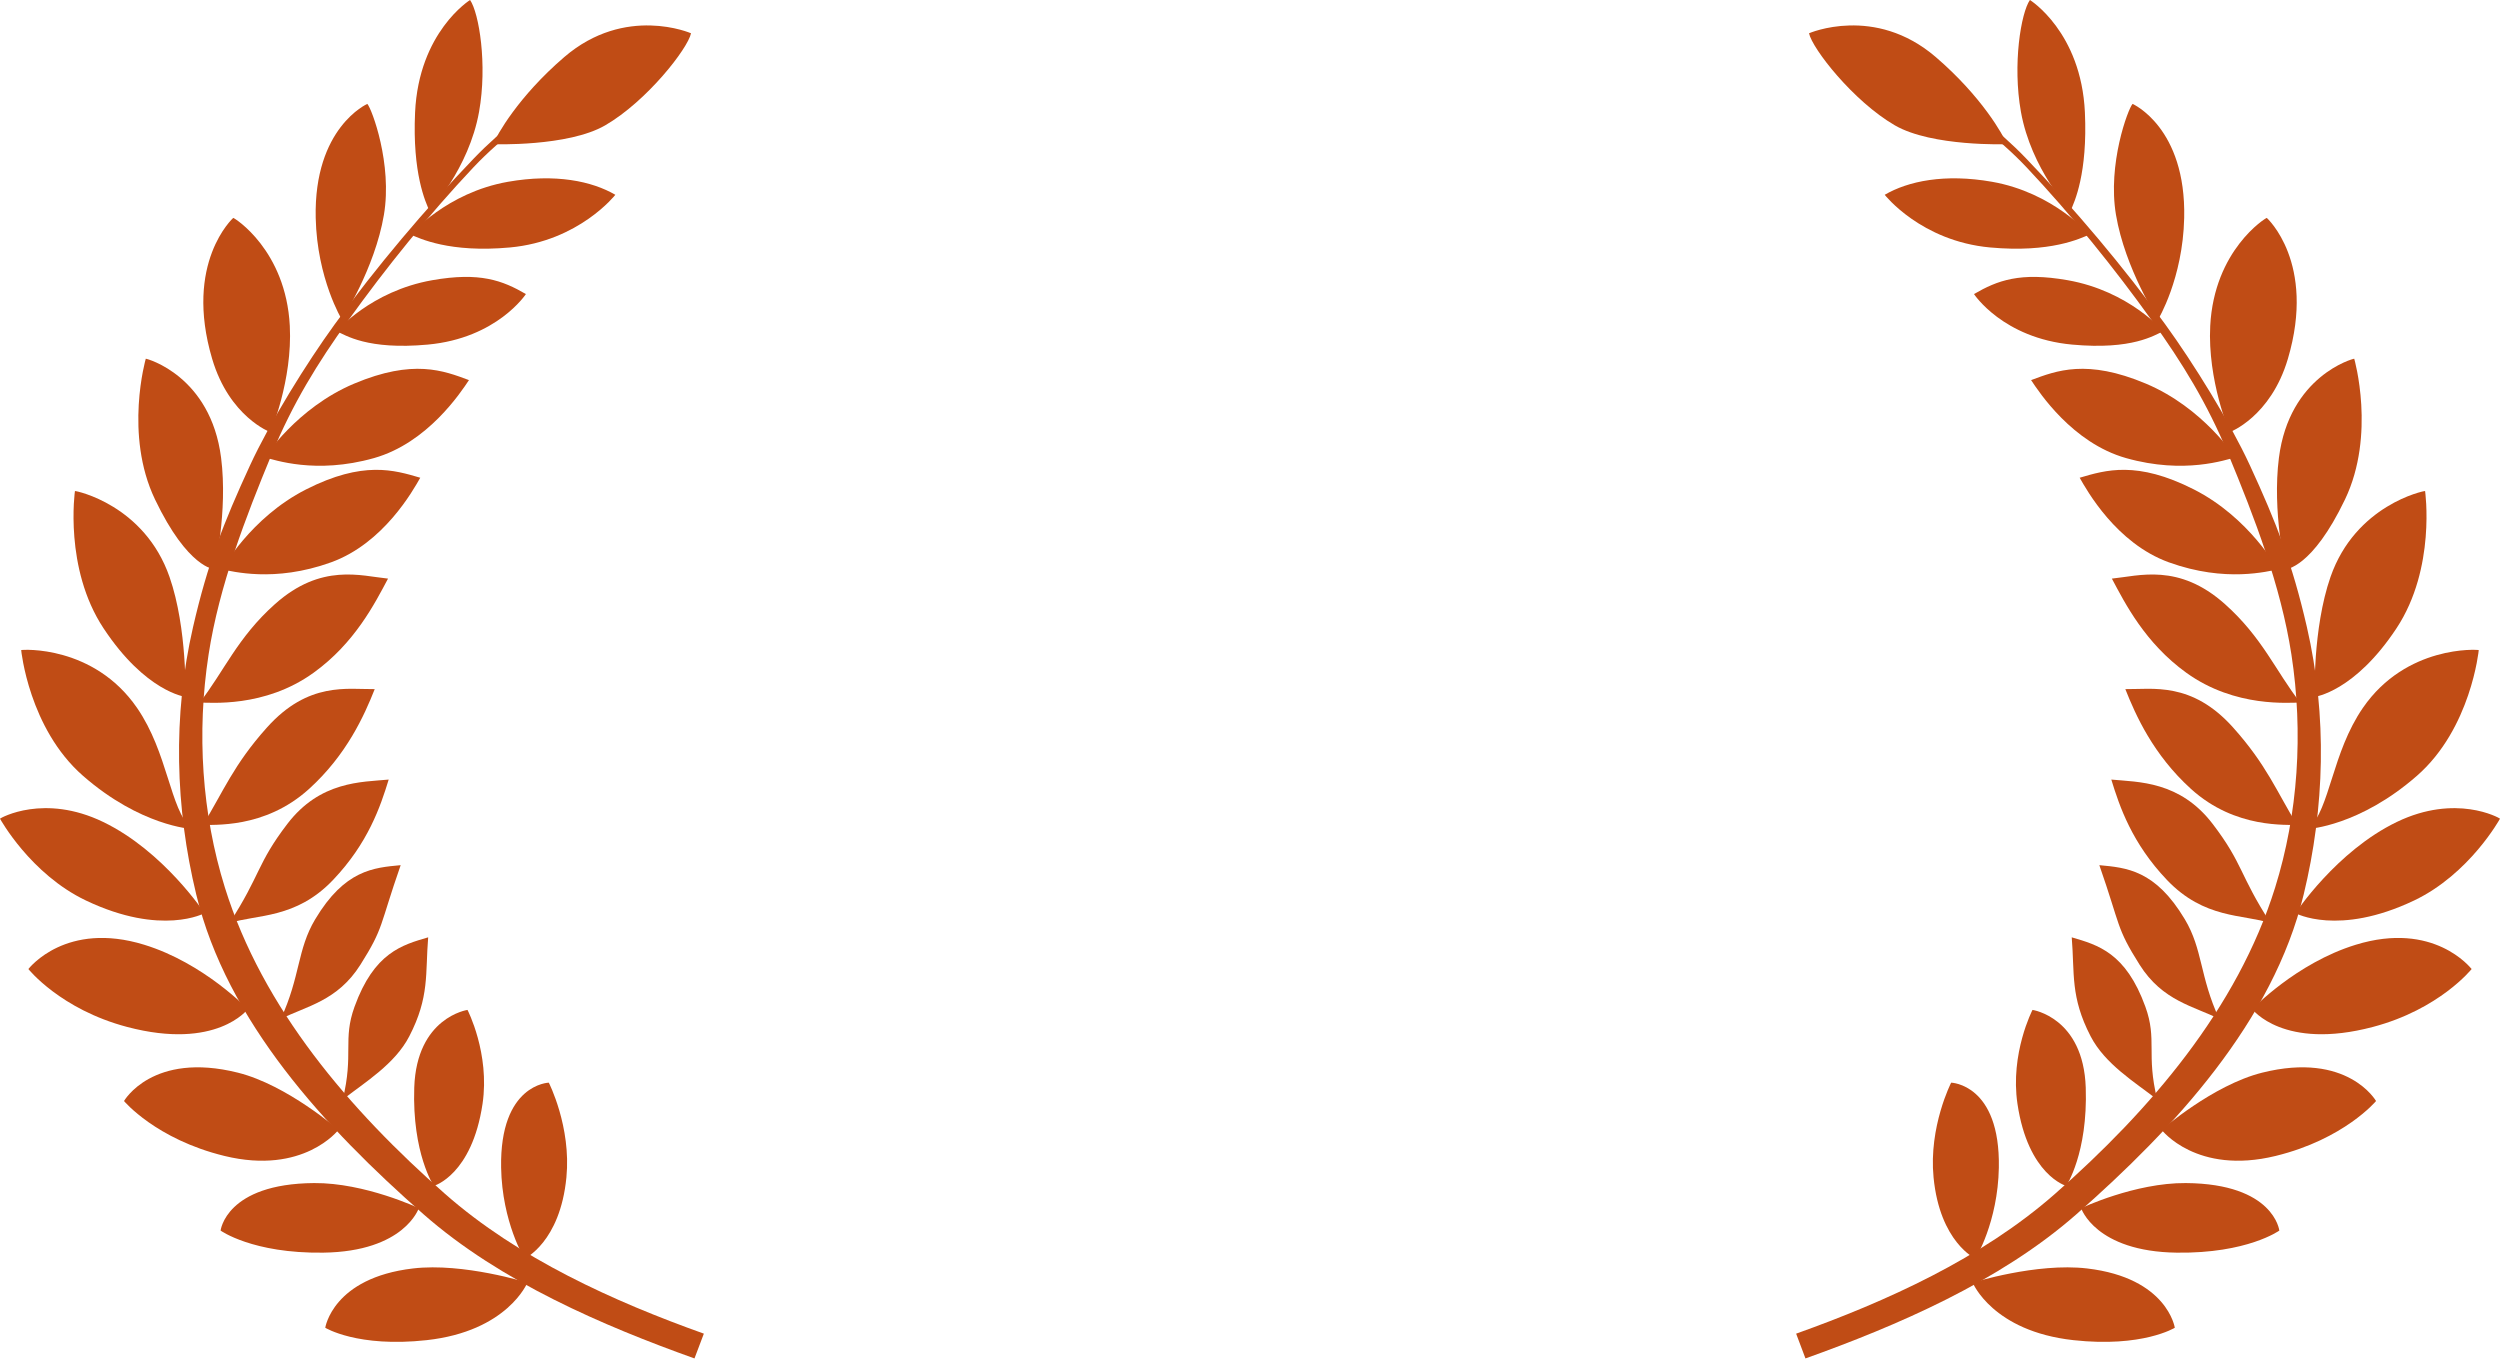
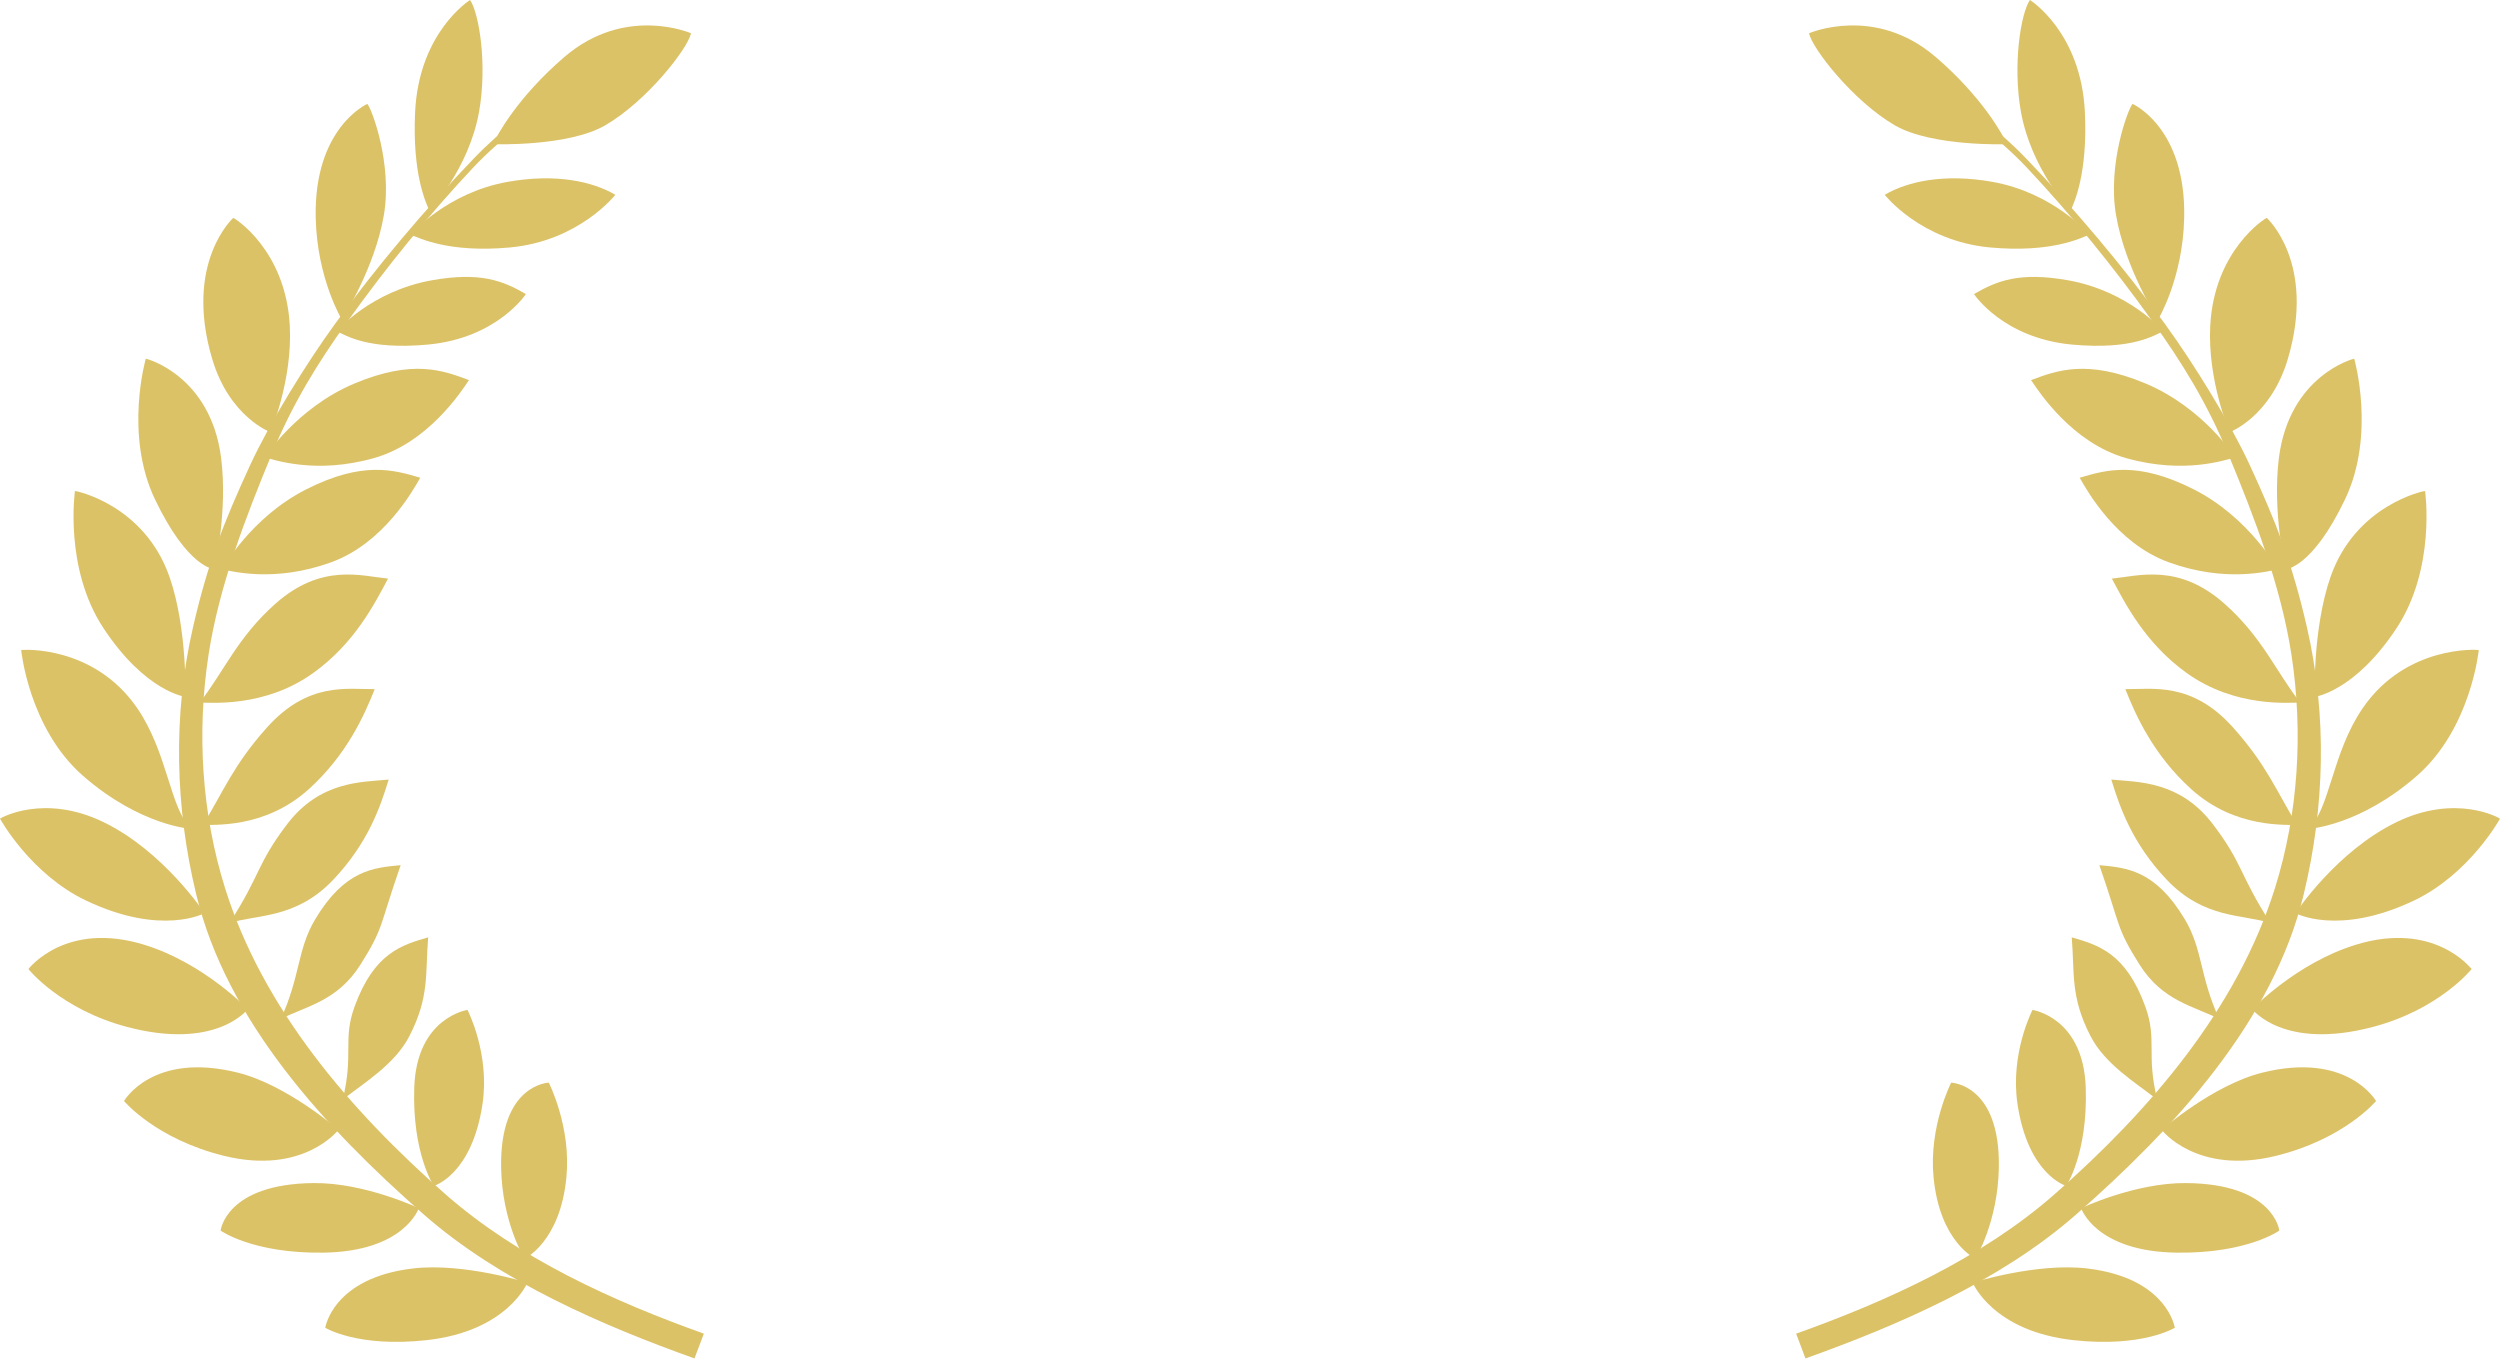
<svg xmlns="http://www.w3.org/2000/svg" id="svg2" viewBox="0 0 1475.4 801.7" version="1.1" preserveAspectRatio="xMinYMin">
  <defs id="defs55" />
-   <path id="path3035" style="block-progression:tb;text-indent:0;color:#000000;text-transform:none;fill:#c04c15;fill-opacity:1" d="m334.46 49.002c-18.278 12.277-38.479 27.48-54.76 44.437-28.887 30.086-57.536 64.004-82.159 97.941-16.634 22.926-38.215 57.715-50.006 83.305-15.691 34.056-24.985 57.915-33.597 95.332-12.132 52.713-10.459 106.81 1.863 157.81 18.129 75.031 76.15 137.81 134.13 188.77 45.358 39.863 106.34 65.942 159.92 85.098l5.536-14.63c-53.09-18.97-109.36-44.31-152.83-82.56-55.92-49.21-107.57-109.22-129.85-180.73-13.57-43.53-16.72-91.29-9.6-137.54 6.237-40.516 21.918-81.121 37.193-118.04 12.558-30.349 27.2-53.991 45.06-78.892 22.645-31.574 47.529-62.365 73.981-90.48 17.123-18.199 40.023-34.629 58.415-46.982z" />
-   <path id="path3809" style="fill:#c04c15;fill-opacity:1" d="m311.24 756.98s-37.634-11.898-67.5-8.393c-47.415 5.564-51.786 35-51.786 35s19.022 11.809 59.821 7.321c47.796-5.257 59.464-33.929 59.464-33.929z" />
-   <path id="path3811" style="fill:#c04c15;fill-opacity:1" d="m247.15 713.02s-31.716-15.044-61.786-14.821c-52.058 0.386-55.179 28.036-55.179 28.036s18.843 13.595 60.536 13.036c48.08-0.645 56.429-26.25 56.429-26.25z" />
-   <path id="path3813" style="fill:#c04c15;fill-opacity:1" d="m199.74 666.79s-30.157-26.43-59.326-33.739c-50.498-12.653-67.224 16.73-67.224 16.73s18.771 22.52 59.277 32.411c46.711 11.406 67.273-15.402 67.273-15.402z" />
-   <path id="path3815" style="fill:#c04c15;fill-opacity:1" d="m146.2 595.58s-25.79-27.185-61.094-38.032c-46.073-14.156-67.729 13.636-68.361 14.331 0 0 18.879 23.762 58.267 34.179 52.832 13.973 71.188-10.478 71.188-10.478z" />
-   <path id="path3817" style="fill:#c04c15;fill-opacity:1" d="m120.7 538.91s-24.019-36.576-59.844-53.84c-34.801-16.78-60.225-2.49-60.856-1.93 0 0 17.877 32.67 50.767 48.325 44.687 21.271 69.938 7.441 69.938 7.441z" />
-   <path id="path3819" style="fill:#c04c15;fill-opacity:1" d="m112.96 489.18c-12.82-12.06-13.775-44.84-32.099-71.44-25.563-37.11-67.73-34.42-68.361-34.07 0 0 4.514 46.234 36.481 74.178 33.973 29.697 63.978 31.335 63.978 31.335z" />
-   <path id="path3821" style="fill:#c04c15;fill-opacity:1" d="m109.42 411.25s1.244-40.185-9.352-70.701c-14.783-42.569-55.138-50.926-55.839-50.759 0 0-6.544 45.519 16.848 80.952 24.861 37.657 48.344 40.507 48.344 40.507z" />
-   <path id="path3823" style="fill:#c04c15;fill-opacity:1" d="m126.51 335.94s8.05-33.735 3.972-65.78c-6.146-48.297-43.73-58.521-44.448-58.451 0 0-12.884 44.733 5.445 83.031 19.479 40.702 35.031 41.2 35.031 41.2z" />
-   <path id="path3830" style="fill:#c04c15;fill-opacity:1" d="m159.62 255.08s13.089-30.516 11.412-62.775c-2.328-44.771-32.665-63.685-33.385-63.711 0 0-29.251 26.374-12.451 83.145 10.191 34.437 34.425 43.342 34.425 43.342z" />
-   <path id="path3832" style="fill:#c04c15;fill-opacity:1" d="m201.74 188.6s19.451-29.962 24.832-61.814c5.052-29.903-7.08-62.481-9.789-65.475 0 0-31.65 13.91-30.465 67.294 0.797 35.905 15.422 59.995 15.422 59.995z" />
-   <path id="path3834" style="fill:#c04c15;fill-opacity:1" d="m253.49 124.45s23.192-24.697 29.233-58.466c5-27.984-0.04-58.394-5.31-65.984 0 0-30.25 18.795-32.448 66.327-1.659 35.875 6.126 52.95 8.525 58.127z" />
-   <path id="path3836" style="fill:#c04c15;fill-opacity:1" d="m291.03 85.107s44.199 1.597 66.166-11.157c24.589-14.276 48.719-45.263 50.623-54.309 0 0-38.712-16.975-74.806 14.032-27.242 23.402-39.862 46.137-41.983 51.434z" />
-   <path id="path3838" style="fill:#c04c15;fill-opacity:1" d="m242.33 138.43s21.141-24.752 57.469-31.147c28.002-4.929 49.529-0.378 63.35 7.675 0 0-21.322 27.318-62.19 31.084-35.762 3.295-53.376-5.385-58.63-7.612z" />
-   <path id="path3840" style="fill:#c04c15;fill-opacity:1" d="m198.64 195.5s20.13-23.742 56.459-30.136c28.002-4.929 41.448 0.127 55.269 8.18 0 0-17.029 26.056-57.897 29.821-35.762 3.295-48.578-5.638-53.832-7.865z" />
-   <path id="path3842" style="fill:#c04c15;fill-opacity:1" d="m156.23 269.95s18.805-29.262 52.808-43.562c34.843-14.654 52.739-7.657 67.725-2.063-4.779 7.169-24.337 37.05-56.046 46.02-34.557 9.776-58.932 0.909-64.487-0.396z" />
-   <path id="path3844" style="fill:#c04c15;fill-opacity:1" d="m131.06 336.07s16.664-30.532 49.556-47.228c33.706-17.109 52.056-11.41 67.404-6.902-4.254 7.492-21.624 38.696-52.61 49.912-33.77 12.223-58.716 5.122-64.35 4.219z" />
-   <path id="path3846" style="fill:#c04c15;fill-opacity:1" d="m117.84 414.65c14.421-18.489 22.261-38.366 44.449-58.149 27.336-24.373 50.792-16.603 66.711-15.029-7.837 14.719-19.603 38.003-43.92 55.546-29.126 21.011-61.536 17.473-67.24 17.633z" />
-   <path id="path3848" style="fill:#c04c15;fill-opacity:1" d="m119.63 487.05c12.262-19.986 18.081-35.565 37.916-57.707 24.437-27.278 47.605-22.435 63.6-22.652-6.14 15.503-16.49 38.695-38.692 58.849-26.592 24.138-57.175 20.713-62.824 21.51z" />
-   <path id="path3850" style="fill:#c04c15;fill-opacity:1" d="m135.4 544.78c18.448-28.481 16.12-34.927 34.176-58.542 19.392-25.362 43.885-24.665 59.811-26.165-4.877 15.946-12.165 37.517-32.837 59.237-22.045 23.163-44.975 20.181-61.149 25.47z" />
-   <path id="path3852" style="fill:#c04c15;fill-opacity:1" d="m165.71 601.35c11.63-25.198 9.622-40.933 20.286-58.794 17.442-29.213 34.541-30.474 50.467-31.973-12.703 36.396-9.762 36.564-23.746 58.732-13.607 21.571-32.096 24.474-47.007 32.036z" />
-   <path id="path3854" style="fill:#c04c15;fill-opacity:1" d="m202.25 648.92c6.628-26.95-0.102-35.197 6.973-54.76 11.571-31.996 28.119-36.484 43.469-40.983-1.765 21.479 0.9 35.106-11.139 58.387-8.502 16.44-26.101 27.098-39.303 37.356z" />
-   <path id="path3856" style="fill:#c04c15;fill-opacity:1" d="m275.9 596.01s13.293 25.664 8.877 55.408c-6.256 42.144-28.777 48.458-28.777 48.458s-12.827-19.155-11.523-58.022c1.392-41.516 31.423-45.845 31.423-45.845z" />
-   <path id="path3858" style="fill:#c04c15;fill-opacity:1" d="m323.88 638.94s13.303 25.984 10.393 55.914c-3.731 38.356-24.736 47.953-24.736 47.953s-13.232-21.412-13.796-53.728c-0.86-49.346 28.14-50.138 28.14-50.138z" />
-   <path id="path3862" style="block-progression:tb;text-indent:0;color:#000000;text-transform:none;fill:#c04c15;fill-opacity:1" d="m1140.9 49.002c18.278 12.277 38.479 27.48 54.76 44.437 28.887 30.086 57.536 64.004 82.159 97.941 16.634 22.926 38.215 57.715 50.006 83.305 15.691 34.056 24.985 57.915 33.597 95.332 12.132 52.713 10.46 106.81-1.863 157.81-18.129 75.031-76.15 137.81-134.13 188.77-45.358 39.863-106.34 65.942-159.92 85.098l-5.5-14.62c53.098-18.982 109.37-44.319 152.84-82.572 55.917-49.203 107.56-109.21 129.85-180.73 13.566-43.531 16.716-91.295 9.597-137.54-6.237-40.516-21.918-81.121-37.193-118.04-12.558-30.349-27.2-53.991-45.06-78.892-22.645-31.574-47.529-62.365-73.981-90.48-17.123-18.199-40.023-34.629-58.415-46.982z" />
-   <path id="path3864" style="fill:#c04c15;fill-opacity:1" d="m1164.2 756.98s37.634-11.898 67.5-8.393c47.415 5.564 51.786 35 51.786 35s-19.022 11.809-59.822 7.321c-47.796-5.257-59.464-33.929-59.464-33.929z" />
-   <path id="path3866" style="fill:#c04c15;fill-opacity:1" d="m1228.2 713.02s31.716-15.044 61.786-14.821c52.058 0.386 55.179 28.036 55.179 28.036s-18.843 13.595-60.536 13.036c-48.08-0.645-56.429-26.25-56.429-26.25z" />
-   <path id="path3868" style="fill:#c04c15;fill-opacity:1" d="m1275.7 666.79s30.157-26.43 59.326-33.739c50.498-12.653 67.224 16.73 67.224 16.73s-18.771 22.52-59.277 32.411c-46.711 11.406-67.273-15.402-67.273-15.402z" />
-   <path id="path3870" style="fill:#c04c15;fill-opacity:1" d="m1329.2 595.58s25.79-27.185 61.094-38.032c46.073-14.156 67.729 13.636 68.361 14.331 0 0-18.879 23.762-58.266 34.179-52.832 13.973-71.188-10.478-71.188-10.478z" />
-   <path id="path3872" style="fill:#c04c15;fill-opacity:1" d="m1354.7 538.91s24.019-36.576 59.844-53.84c34.806-16.774 60.229-2.489 60.861-1.926 0 0-17.877 32.67-50.767 48.325-44.687 21.271-69.938 7.441-69.938 7.441z" />
-   <path id="path3874" style="fill:#c04c15;fill-opacity:1" d="m1362.4 489.18c12.817-12.059 13.774-44.838 32.098-71.441 25.563-37.111 67.729-34.419 68.36-34.072 0 0-4.514 46.234-36.481 74.178-33.973 29.697-63.978 31.335-63.978 31.335z" />
-   <path id="path3876" style="fill:#c04c15;fill-opacity:1" d="m1366 411.25s-1.244-40.185 9.352-70.701c14.783-42.569 55.138-50.926 55.839-50.759 0 0 6.544 45.519-16.848 80.952-24.86 37.657-48.344 40.507-48.344 40.507z" />
-   <path id="path3878" style="fill:#c04c15;fill-opacity:1" d="m1348.9 335.94s-8.05-33.735-3.972-65.78c6.146-48.297 43.73-58.521 44.448-58.451 0 0 12.884 44.733-5.445 83.031-19.479 40.702-35.031 41.2-35.031 41.2z" />
-   <path id="path3880" style="fill:#c04c15;fill-opacity:1" d="m1315.8 255.08s-13.089-30.516-11.412-62.775c2.328-44.771 32.665-63.685 33.385-63.711 0 0 29.251 26.374 12.451 83.145-10.191 34.437-34.425 43.342-34.425 43.342z" />
-   <path id="path3882" style="fill:#c04c15;fill-opacity:1" d="m1273.6 188.6s-19.451-29.962-24.832-61.814c-5.052-29.903 7.08-62.481 9.789-65.475 0 0 31.65 13.91 30.465 67.294-0.797 35.905-15.422 59.995-15.422 59.995z" />
-   <path id="path3884" style="fill:#c04c15;fill-opacity:1" d="m1221.9 124.45s-23.192-24.697-29.233-58.466c-5.007-27.989 0.034-58.399 5.31-65.989 0 0 30.25 18.795 32.448 66.327 1.659 35.875-6.126 52.95-8.525 58.127z" />
-   <path id="path3886" style="fill:#c04c15;fill-opacity:1" d="m1184.4 85.107s-44.199 1.597-66.166-11.157c-24.589-14.276-48.719-45.263-50.623-54.309 0 0 38.712-16.975 74.806 14.032 27.242 23.402 39.862 46.137 41.983 51.434z" />
-   <path id="path3888" style="fill:#c04c15;fill-opacity:1" d="m1233.1 138.43s-21.141-24.752-57.469-31.147c-28.002-4.929-49.529-0.378-63.35 7.675 0 0 21.322 27.318 62.19 31.084 35.762 3.295 53.376-5.385 58.63-7.612z" />
-   <path id="path3890" style="fill:#c04c15;fill-opacity:1" d="m1276.7 195.5s-20.13-23.742-56.459-30.136c-28.002-4.929-41.448 0.127-55.269 8.18 0 0 17.029 26.056 57.897 29.821 35.762 3.295 48.578-5.638 53.832-7.865z" />
-   <path id="path3892" style="fill:#c04c15;fill-opacity:1" d="m1319.2 269.95s-18.805-29.262-52.808-43.562c-34.843-14.654-52.739-7.657-67.725-2.063 4.779 7.169 24.337 37.05 56.046 46.02 34.557 9.776 58.932 0.909 64.487-0.396z" />
-   <path id="path3894" style="fill:#c04c15;fill-opacity:1" d="m1344.3 336.07s-16.664-30.532-49.556-47.228c-33.706-17.109-52.056-11.41-67.404-6.902 4.254 7.492 21.624 38.696 52.61 49.912 33.77 12.223 58.716 5.122 64.35 4.219z" />
-   <path id="path3896" style="fill:#c04c15;fill-opacity:1" d="m1357.5 414.65c-14.421-18.489-22.261-38.366-44.449-58.149-27.336-24.373-50.792-16.603-66.711-15.029 7.837 14.719 19.603 38.003 43.92 55.546 29.126 21.011 61.536 17.473 67.24 17.633z" />
-   <path id="path3898" style="fill:#c04c15;fill-opacity:1" d="m1355.8 487.05c-12.262-19.986-18.081-35.565-37.916-57.707-24.437-27.278-47.605-22.435-63.6-22.652 6.14 15.503 16.49 38.695 38.692 58.849 26.592 24.138 57.174 20.713 62.824 21.51z" />
-   <path id="path3900" style="fill:#c04c15;fill-opacity:1" d="m1340 544.78c-18.448-28.481-16.12-34.927-34.176-58.542-19.392-25.362-43.885-24.665-59.811-26.165 4.877 15.946 12.166 37.517 32.837 59.237 22.045 23.163 44.975 20.181 61.149 25.47z" />
-   <path id="path3902" style="fill:#c04c15;fill-opacity:1" d="m1309.7 601.35c-11.63-25.198-9.622-40.933-20.286-58.794-17.442-29.213-34.541-30.474-50.467-31.973 12.703 36.396 9.762 36.564 23.746 58.732 13.607 21.571 32.096 24.474 47.007 32.036z" />
-   <path id="path3904" style="fill:#c04c15;fill-opacity:1" d="m1273.1 648.92c-6.628-26.95 0.102-35.197-6.973-54.76-11.571-31.996-28.119-36.484-43.469-40.983 1.765 21.479-0.9 35.106 11.139 58.387 8.502 16.44 26.101 27.098 39.303 37.356z" />
-   <path id="path3906" style="fill:#c04c15;fill-opacity:1" d="m1199.5 596.01s-13.293 25.664-8.877 55.408c6.256 42.144 28.777 48.458 28.777 48.458s12.827-19.155 11.523-58.022c-1.393-41.516-31.423-45.845-31.423-45.845z" />
-   <path id="path3908" style="fill:#c04c15;fill-opacity:1" d="m1151.5 638.94s-13.303 25.984-10.392 55.914c3.731 38.356 24.736 47.953 24.736 47.953s13.232-21.412 13.796-53.728c0.861-49.346-28.14-50.138-28.14-50.138z" />
+   <path id="path3035" style="block-progression:tb;text-indent:0;color:#000000;text-transform:none;fill:#dcc267;fill-opacity:1" d="m334.46 49.002c-18.278 12.277-38.479 27.48-54.76 44.437-28.887 30.086-57.536 64.004-82.159 97.941-16.634 22.926-38.215 57.715-50.006 83.305-15.691 34.056-24.985 57.915-33.597 95.332-12.132 52.713-10.459 106.81 1.863 157.81 18.129 75.031 76.15 137.81 134.13 188.77 45.358 39.863 106.34 65.942 159.92 85.098l5.536-14.63c-53.09-18.97-109.36-44.31-152.83-82.56-55.92-49.21-107.57-109.22-129.85-180.73-13.57-43.53-16.72-91.29-9.6-137.54 6.237-40.516 21.918-81.121 37.193-118.04 12.558-30.349 27.2-53.991 45.06-78.892 22.645-31.574 47.529-62.365 73.981-90.48 17.123-18.199 40.023-34.629 58.415-46.982z" />
+   <path id="path3809" style="fill:#dcc267;fill-opacity:1" d="m311.24 756.98s-37.634-11.898-67.5-8.393c-47.415 5.564-51.786 35-51.786 35s19.022 11.809 59.821 7.321c47.796-5.257 59.464-33.929 59.464-33.929z" />
+   <path id="path3811" style="fill:#dcc267;fill-opacity:1" d="m247.15 713.02s-31.716-15.044-61.786-14.821c-52.058 0.386-55.179 28.036-55.179 28.036s18.843 13.595 60.536 13.036c48.08-0.645 56.429-26.25 56.429-26.25z" />
+   <path id="path3813" style="fill:#dcc267;fill-opacity:1" d="m199.74 666.79s-30.157-26.43-59.326-33.739c-50.498-12.653-67.224 16.73-67.224 16.73s18.771 22.52 59.277 32.411c46.711 11.406 67.273-15.402 67.273-15.402z" />
+   <path id="path3815" style="fill:#dcc267;fill-opacity:1" d="m146.2 595.58s-25.79-27.185-61.094-38.032c-46.073-14.156-67.729 13.636-68.361 14.331 0 0 18.879 23.762 58.267 34.179 52.832 13.973 71.188-10.478 71.188-10.478z" />
+   <path id="path3817" style="fill:#dcc267;fill-opacity:1" d="m120.7 538.91s-24.019-36.576-59.844-53.84c-34.801-16.78-60.225-2.49-60.856-1.93 0 0 17.877 32.67 50.767 48.325 44.687 21.271 69.938 7.441 69.938 7.441z" />
+   <path id="path3819" style="fill:#dcc267;fill-opacity:1" d="m112.96 489.18c-12.82-12.06-13.775-44.84-32.099-71.44-25.563-37.11-67.73-34.42-68.361-34.07 0 0 4.514 46.234 36.481 74.178 33.973 29.697 63.978 31.335 63.978 31.335z" />
+   <path id="path3821" style="fill:#dcc267;fill-opacity:1" d="m109.42 411.25s1.244-40.185-9.352-70.701c-14.783-42.569-55.138-50.926-55.839-50.759 0 0-6.544 45.519 16.848 80.952 24.861 37.657 48.344 40.507 48.344 40.507z" />
+   <path id="path3823" style="fill:#dcc267;fill-opacity:1" d="m126.51 335.94s8.05-33.735 3.972-65.78c-6.146-48.297-43.73-58.521-44.448-58.451 0 0-12.884 44.733 5.445 83.031 19.479 40.702 35.031 41.2 35.031 41.2z" />
+   <path id="path3830" style="fill:#dcc267;fill-opacity:1" d="m159.62 255.08s13.089-30.516 11.412-62.775c-2.328-44.771-32.665-63.685-33.385-63.711 0 0-29.251 26.374-12.451 83.145 10.191 34.437 34.425 43.342 34.425 43.342z" />
+   <path id="path3832" style="fill:#dcc267;fill-opacity:1" d="m201.74 188.6s19.451-29.962 24.832-61.814c5.052-29.903-7.08-62.481-9.789-65.475 0 0-31.65 13.91-30.465 67.294 0.797 35.905 15.422 59.995 15.422 59.995z" />
+   <path id="path3834" style="fill:#dcc267;fill-opacity:1" d="m253.49 124.45s23.192-24.697 29.233-58.466c5-27.984-0.04-58.394-5.31-65.984 0 0-30.25 18.795-32.448 66.327-1.659 35.875 6.126 52.95 8.525 58.127z" />
+   <path id="path3836" style="fill:#dcc267;fill-opacity:1" d="m291.03 85.107s44.199 1.597 66.166-11.157c24.589-14.276 48.719-45.263 50.623-54.309 0 0-38.712-16.975-74.806 14.032-27.242 23.402-39.862 46.137-41.983 51.434z" />
+   <path id="path3838" style="fill:#dcc267;fill-opacity:1" d="m242.33 138.43s21.141-24.752 57.469-31.147c28.002-4.929 49.529-0.378 63.35 7.675 0 0-21.322 27.318-62.19 31.084-35.762 3.295-53.376-5.385-58.63-7.612z" />
+   <path id="path3840" style="fill:#dcc267;fill-opacity:1" d="m198.64 195.5s20.13-23.742 56.459-30.136c28.002-4.929 41.448 0.127 55.269 8.18 0 0-17.029 26.056-57.897 29.821-35.762 3.295-48.578-5.638-53.832-7.865z" />
+   <path id="path3842" style="fill:#dcc267;fill-opacity:1" d="m156.23 269.95s18.805-29.262 52.808-43.562c34.843-14.654 52.739-7.657 67.725-2.063-4.779 7.169-24.337 37.05-56.046 46.02-34.557 9.776-58.932 0.909-64.487-0.396z" />
+   <path id="path3844" style="fill:#dcc267;fill-opacity:1" d="m131.06 336.07s16.664-30.532 49.556-47.228c33.706-17.109 52.056-11.41 67.404-6.902-4.254 7.492-21.624 38.696-52.61 49.912-33.77 12.223-58.716 5.122-64.35 4.219z" />
+   <path id="path3846" style="fill:#dcc267;fill-opacity:1" d="m117.84 414.65c14.421-18.489 22.261-38.366 44.449-58.149 27.336-24.373 50.792-16.603 66.711-15.029-7.837 14.719-19.603 38.003-43.92 55.546-29.126 21.011-61.536 17.473-67.24 17.633z" />
+   <path id="path3848" style="fill:#dcc267;fill-opacity:1" d="m119.63 487.05c12.262-19.986 18.081-35.565 37.916-57.707 24.437-27.278 47.605-22.435 63.6-22.652-6.14 15.503-16.49 38.695-38.692 58.849-26.592 24.138-57.175 20.713-62.824 21.51z" />
+   <path id="path3850" style="fill:#dcc267;fill-opacity:1" d="m135.4 544.78c18.448-28.481 16.12-34.927 34.176-58.542 19.392-25.362 43.885-24.665 59.811-26.165-4.877 15.946-12.165 37.517-32.837 59.237-22.045 23.163-44.975 20.181-61.149 25.47z" />
+   <path id="path3852" style="fill:#dcc267;fill-opacity:1" d="m165.71 601.35c11.63-25.198 9.622-40.933 20.286-58.794 17.442-29.213 34.541-30.474 50.467-31.973-12.703 36.396-9.762 36.564-23.746 58.732-13.607 21.571-32.096 24.474-47.007 32.036z" />
+   <path id="path3854" style="fill:#dcc267;fill-opacity:1" d="m202.25 648.92c6.628-26.95-0.102-35.197 6.973-54.76 11.571-31.996 28.119-36.484 43.469-40.983-1.765 21.479 0.9 35.106-11.139 58.387-8.502 16.44-26.101 27.098-39.303 37.356z" />
+   <path id="path3856" style="fill:#dcc267;fill-opacity:1" d="m275.9 596.01s13.293 25.664 8.877 55.408c-6.256 42.144-28.777 48.458-28.777 48.458s-12.827-19.155-11.523-58.022c1.392-41.516 31.423-45.845 31.423-45.845z" />
+   <path id="path3858" style="fill:#dcc267;fill-opacity:1" d="m323.88 638.94s13.303 25.984 10.393 55.914c-3.731 38.356-24.736 47.953-24.736 47.953s-13.232-21.412-13.796-53.728c-0.86-49.346 28.14-50.138 28.14-50.138z" />
+   <path id="path3862" style="block-progression:tb;text-indent:0;color:#000000;text-transform:none;fill:#dcc267;fill-opacity:1" d="m1140.9 49.002c18.278 12.277 38.479 27.48 54.76 44.437 28.887 30.086 57.536 64.004 82.159 97.941 16.634 22.926 38.215 57.715 50.006 83.305 15.691 34.056 24.985 57.915 33.597 95.332 12.132 52.713 10.46 106.81-1.863 157.81-18.129 75.031-76.15 137.81-134.13 188.77-45.358 39.863-106.34 65.942-159.92 85.098l-5.5-14.62c53.098-18.982 109.37-44.319 152.84-82.572 55.917-49.203 107.56-109.21 129.85-180.73 13.566-43.531 16.716-91.295 9.597-137.54-6.237-40.516-21.918-81.121-37.193-118.04-12.558-30.349-27.2-53.991-45.06-78.892-22.645-31.574-47.529-62.365-73.981-90.48-17.123-18.199-40.023-34.629-58.415-46.982z" />
+   <path id="path3864" style="fill:#dcc267;fill-opacity:1" d="m1164.2 756.98s37.634-11.898 67.5-8.393c47.415 5.564 51.786 35 51.786 35s-19.022 11.809-59.822 7.321c-47.796-5.257-59.464-33.929-59.464-33.929z" />
+   <path id="path3866" style="fill:#dcc267;fill-opacity:1" d="m1228.2 713.02s31.716-15.044 61.786-14.821c52.058 0.386 55.179 28.036 55.179 28.036s-18.843 13.595-60.536 13.036c-48.08-0.645-56.429-26.25-56.429-26.25z" />
+   <path id="path3868" style="fill:#dcc267;fill-opacity:1" d="m1275.7 666.79s30.157-26.43 59.326-33.739c50.498-12.653 67.224 16.73 67.224 16.73s-18.771 22.52-59.277 32.411c-46.711 11.406-67.273-15.402-67.273-15.402z" />
+   <path id="path3870" style="fill:#dcc267;fill-opacity:1" d="m1329.2 595.58s25.79-27.185 61.094-38.032c46.073-14.156 67.729 13.636 68.361 14.331 0 0-18.879 23.762-58.266 34.179-52.832 13.973-71.188-10.478-71.188-10.478z" />
+   <path id="path3872" style="fill:#dcc267;fill-opacity:1" d="m1354.7 538.91s24.019-36.576 59.844-53.84c34.806-16.774 60.229-2.489 60.861-1.926 0 0-17.877 32.67-50.767 48.325-44.687 21.271-69.938 7.441-69.938 7.441z" />
+   <path id="path3874" style="fill:#dcc267;fill-opacity:1" d="m1362.4 489.18c12.817-12.059 13.774-44.838 32.098-71.441 25.563-37.111 67.729-34.419 68.36-34.072 0 0-4.514 46.234-36.481 74.178-33.973 29.697-63.978 31.335-63.978 31.335z" />
+   <path id="path3876" style="fill:#dcc267;fill-opacity:1" d="m1366 411.25s-1.244-40.185 9.352-70.701c14.783-42.569 55.138-50.926 55.839-50.759 0 0 6.544 45.519-16.848 80.952-24.86 37.657-48.344 40.507-48.344 40.507z" />
+   <path id="path3878" style="fill:#dcc267;fill-opacity:1" d="m1348.9 335.94s-8.05-33.735-3.972-65.78c6.146-48.297 43.73-58.521 44.448-58.451 0 0 12.884 44.733-5.445 83.031-19.479 40.702-35.031 41.2-35.031 41.2z" />
+   <path id="path3880" style="fill:#dcc267;fill-opacity:1" d="m1315.8 255.08s-13.089-30.516-11.412-62.775c2.328-44.771 32.665-63.685 33.385-63.711 0 0 29.251 26.374 12.451 83.145-10.191 34.437-34.425 43.342-34.425 43.342z" />
+   <path id="path3882" style="fill:#dcc267;fill-opacity:1" d="m1273.6 188.6s-19.451-29.962-24.832-61.814c-5.052-29.903 7.08-62.481 9.789-65.475 0 0 31.65 13.91 30.465 67.294-0.797 35.905-15.422 59.995-15.422 59.995z" />
+   <path id="path3884" style="fill:#dcc267;fill-opacity:1" d="m1221.9 124.45s-23.192-24.697-29.233-58.466c-5.007-27.989 0.034-58.399 5.31-65.989 0 0 30.25 18.795 32.448 66.327 1.659 35.875-6.126 52.95-8.525 58.127z" />
+   <path id="path3886" style="fill:#dcc267;fill-opacity:1" d="m1184.4 85.107s-44.199 1.597-66.166-11.157c-24.589-14.276-48.719-45.263-50.623-54.309 0 0 38.712-16.975 74.806 14.032 27.242 23.402 39.862 46.137 41.983 51.434z" />
+   <path id="path3888" style="fill:#dcc267;fill-opacity:1" d="m1233.1 138.43s-21.141-24.752-57.469-31.147c-28.002-4.929-49.529-0.378-63.35 7.675 0 0 21.322 27.318 62.19 31.084 35.762 3.295 53.376-5.385 58.63-7.612z" />
+   <path id="path3890" style="fill:#dcc267;fill-opacity:1" d="m1276.7 195.5s-20.13-23.742-56.459-30.136c-28.002-4.929-41.448 0.127-55.269 8.18 0 0 17.029 26.056 57.897 29.821 35.762 3.295 48.578-5.638 53.832-7.865z" />
+   <path id="path3892" style="fill:#dcc267;fill-opacity:1" d="m1319.2 269.95s-18.805-29.262-52.808-43.562c-34.843-14.654-52.739-7.657-67.725-2.063 4.779 7.169 24.337 37.05 56.046 46.02 34.557 9.776 58.932 0.909 64.487-0.396z" />
+   <path id="path3894" style="fill:#dcc267;fill-opacity:1" d="m1344.3 336.07s-16.664-30.532-49.556-47.228c-33.706-17.109-52.056-11.41-67.404-6.902 4.254 7.492 21.624 38.696 52.61 49.912 33.77 12.223 58.716 5.122 64.35 4.219z" />
+   <path id="path3896" style="fill:#dcc267;fill-opacity:1" d="m1357.5 414.65c-14.421-18.489-22.261-38.366-44.449-58.149-27.336-24.373-50.792-16.603-66.711-15.029 7.837 14.719 19.603 38.003 43.92 55.546 29.126 21.011 61.536 17.473 67.24 17.633z" />
+   <path id="path3898" style="fill:#dcc267;fill-opacity:1" d="m1355.8 487.05c-12.262-19.986-18.081-35.565-37.916-57.707-24.437-27.278-47.605-22.435-63.6-22.652 6.14 15.503 16.49 38.695 38.692 58.849 26.592 24.138 57.174 20.713 62.824 21.51z" />
+   <path id="path3900" style="fill:#dcc267;fill-opacity:1" d="m1340 544.78c-18.448-28.481-16.12-34.927-34.176-58.542-19.392-25.362-43.885-24.665-59.811-26.165 4.877 15.946 12.166 37.517 32.837 59.237 22.045 23.163 44.975 20.181 61.149 25.47z" />
+   <path id="path3902" style="fill:#dcc267;fill-opacity:1" d="m1309.7 601.35c-11.63-25.198-9.622-40.933-20.286-58.794-17.442-29.213-34.541-30.474-50.467-31.973 12.703 36.396 9.762 36.564 23.746 58.732 13.607 21.571 32.096 24.474 47.007 32.036z" />
+   <path id="path3904" style="fill:#dcc267;fill-opacity:1" d="m1273.1 648.92c-6.628-26.95 0.102-35.197-6.973-54.76-11.571-31.996-28.119-36.484-43.469-40.983 1.765 21.479-0.9 35.106 11.139 58.387 8.502 16.44 26.101 27.098 39.303 37.356z" />
+   <path id="path3906" style="fill:#dcc267;fill-opacity:1" d="m1199.5 596.01s-13.293 25.664-8.877 55.408c6.256 42.144 28.777 48.458 28.777 48.458s12.827-19.155 11.523-58.022c-1.393-41.516-31.423-45.845-31.423-45.845z" />
+   <path id="path3908" style="fill:#dcc267;fill-opacity:1" d="m1151.5 638.94s-13.303 25.984-10.392 55.914c3.731 38.356 24.736 47.953 24.736 47.953s13.232-21.412 13.796-53.728c0.861-49.346-28.14-50.138-28.14-50.138z" />
</svg>
